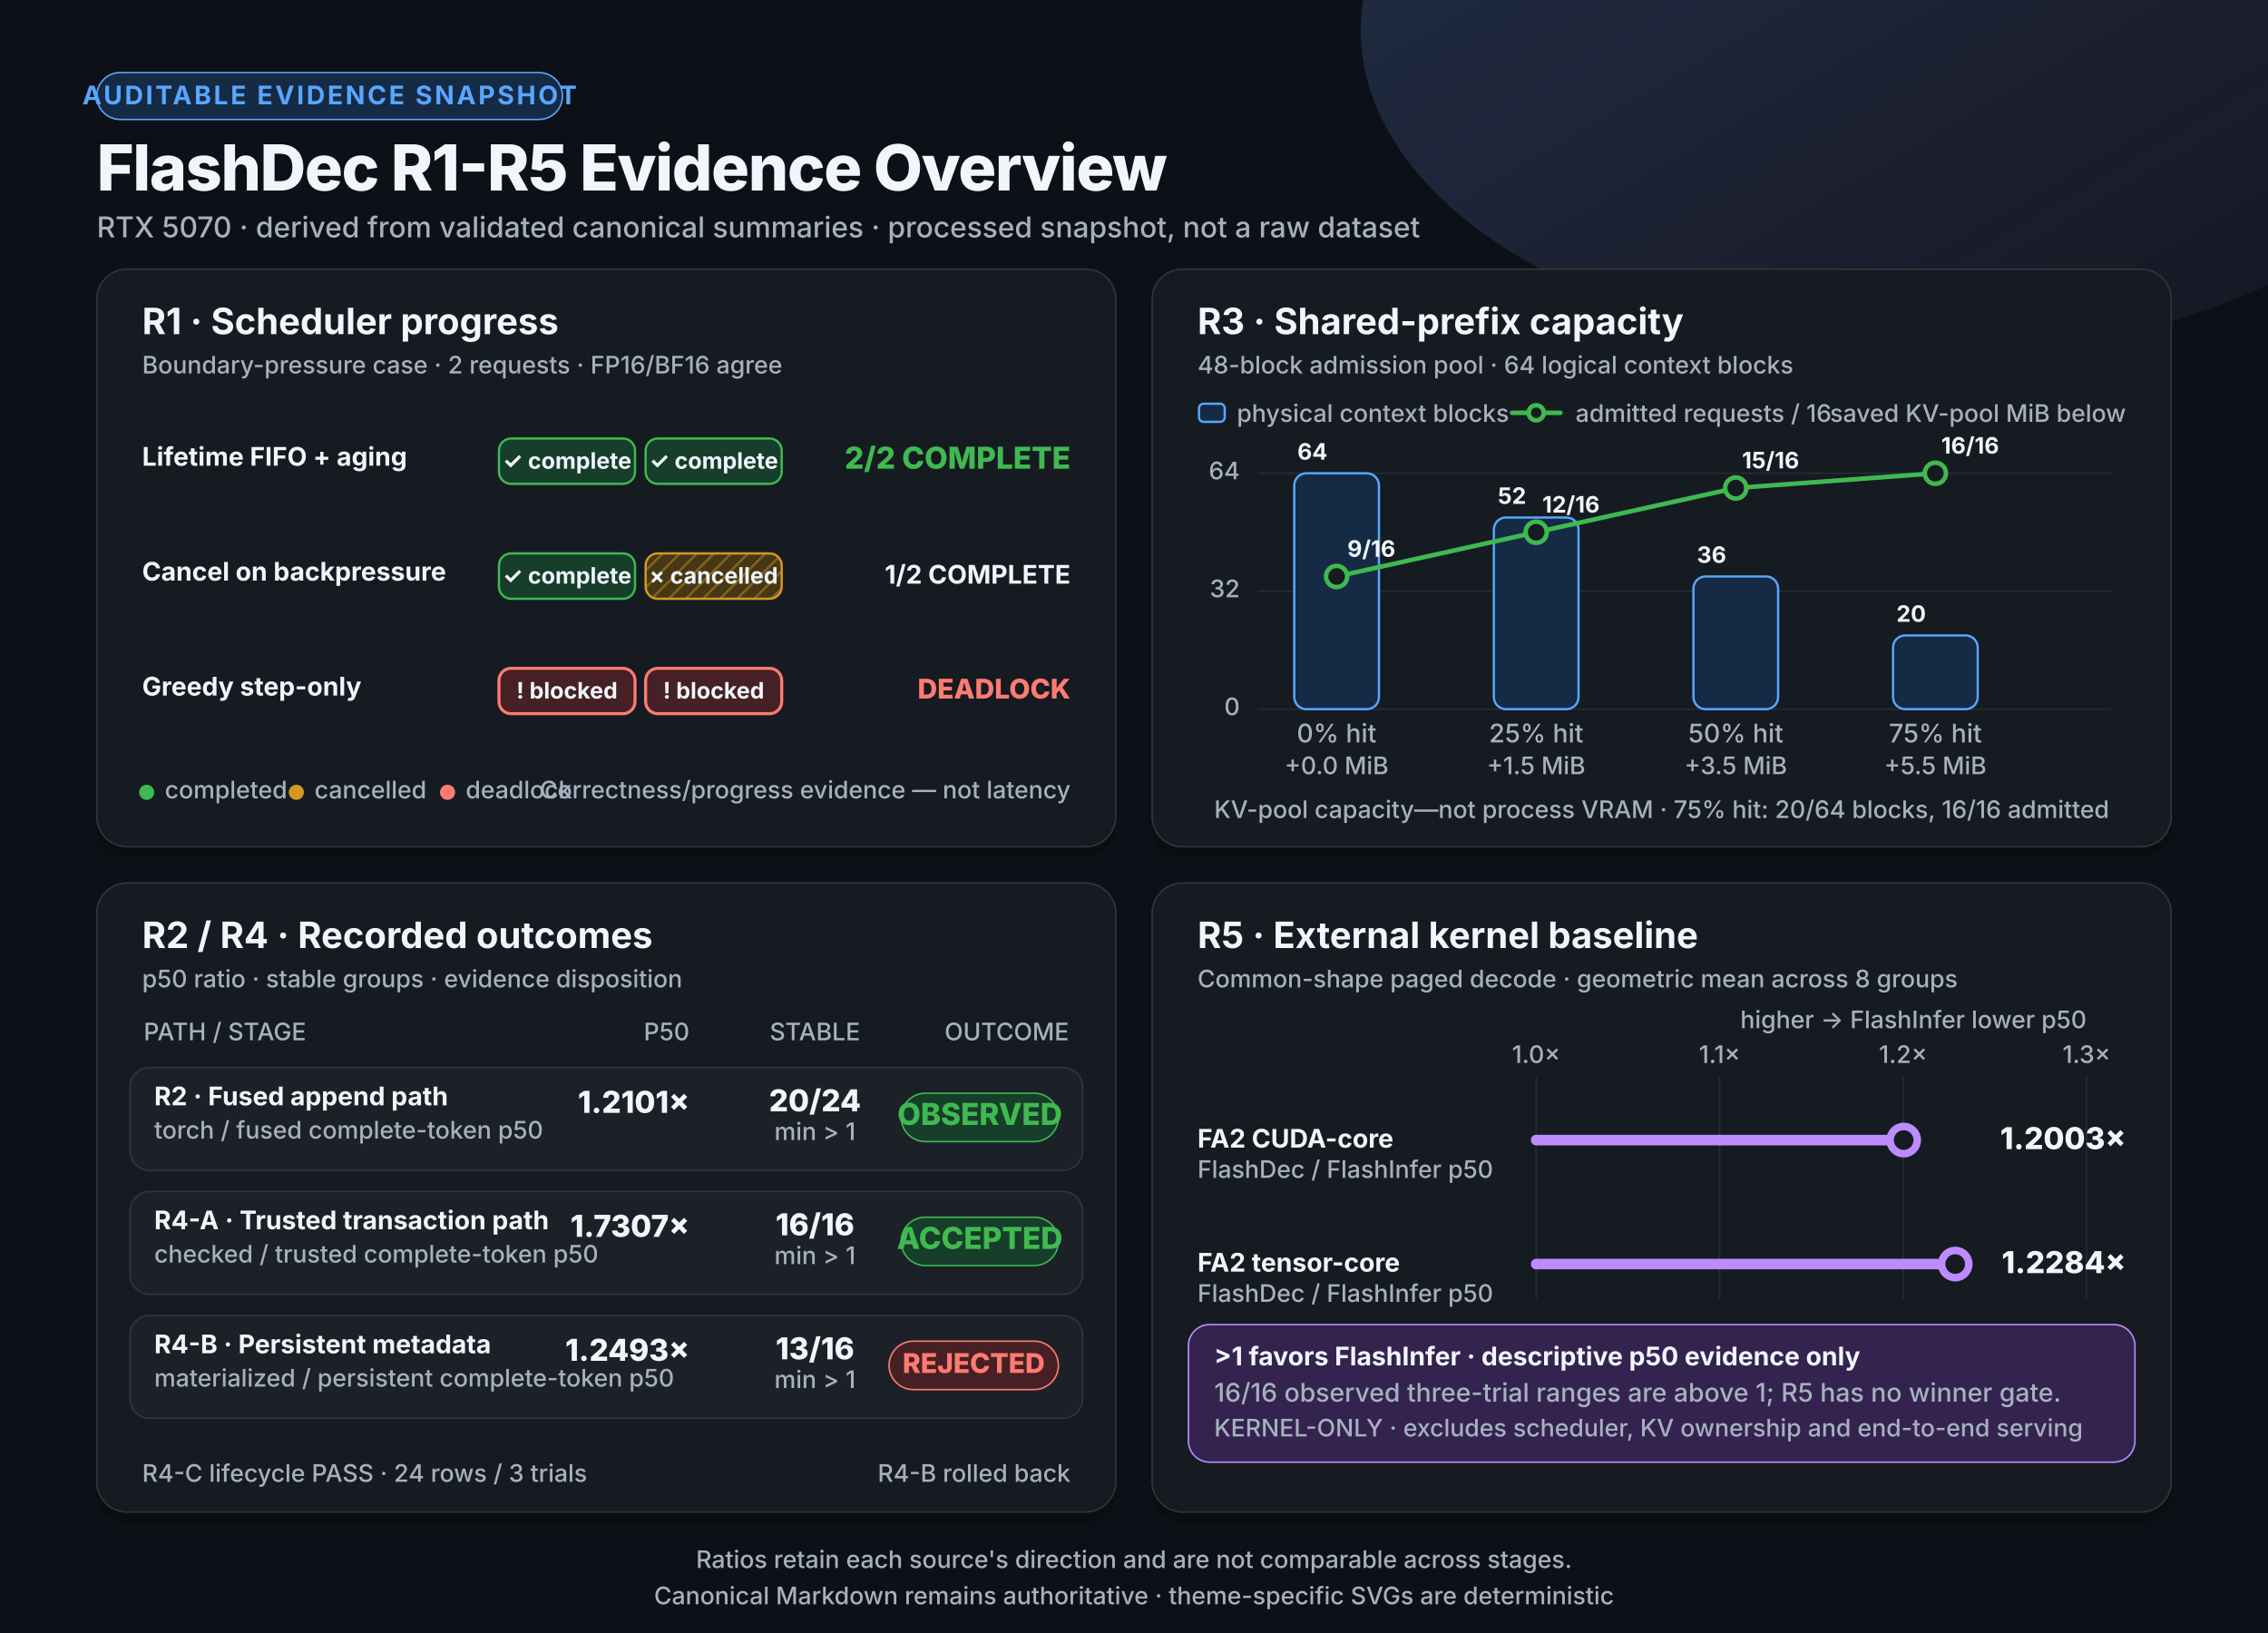
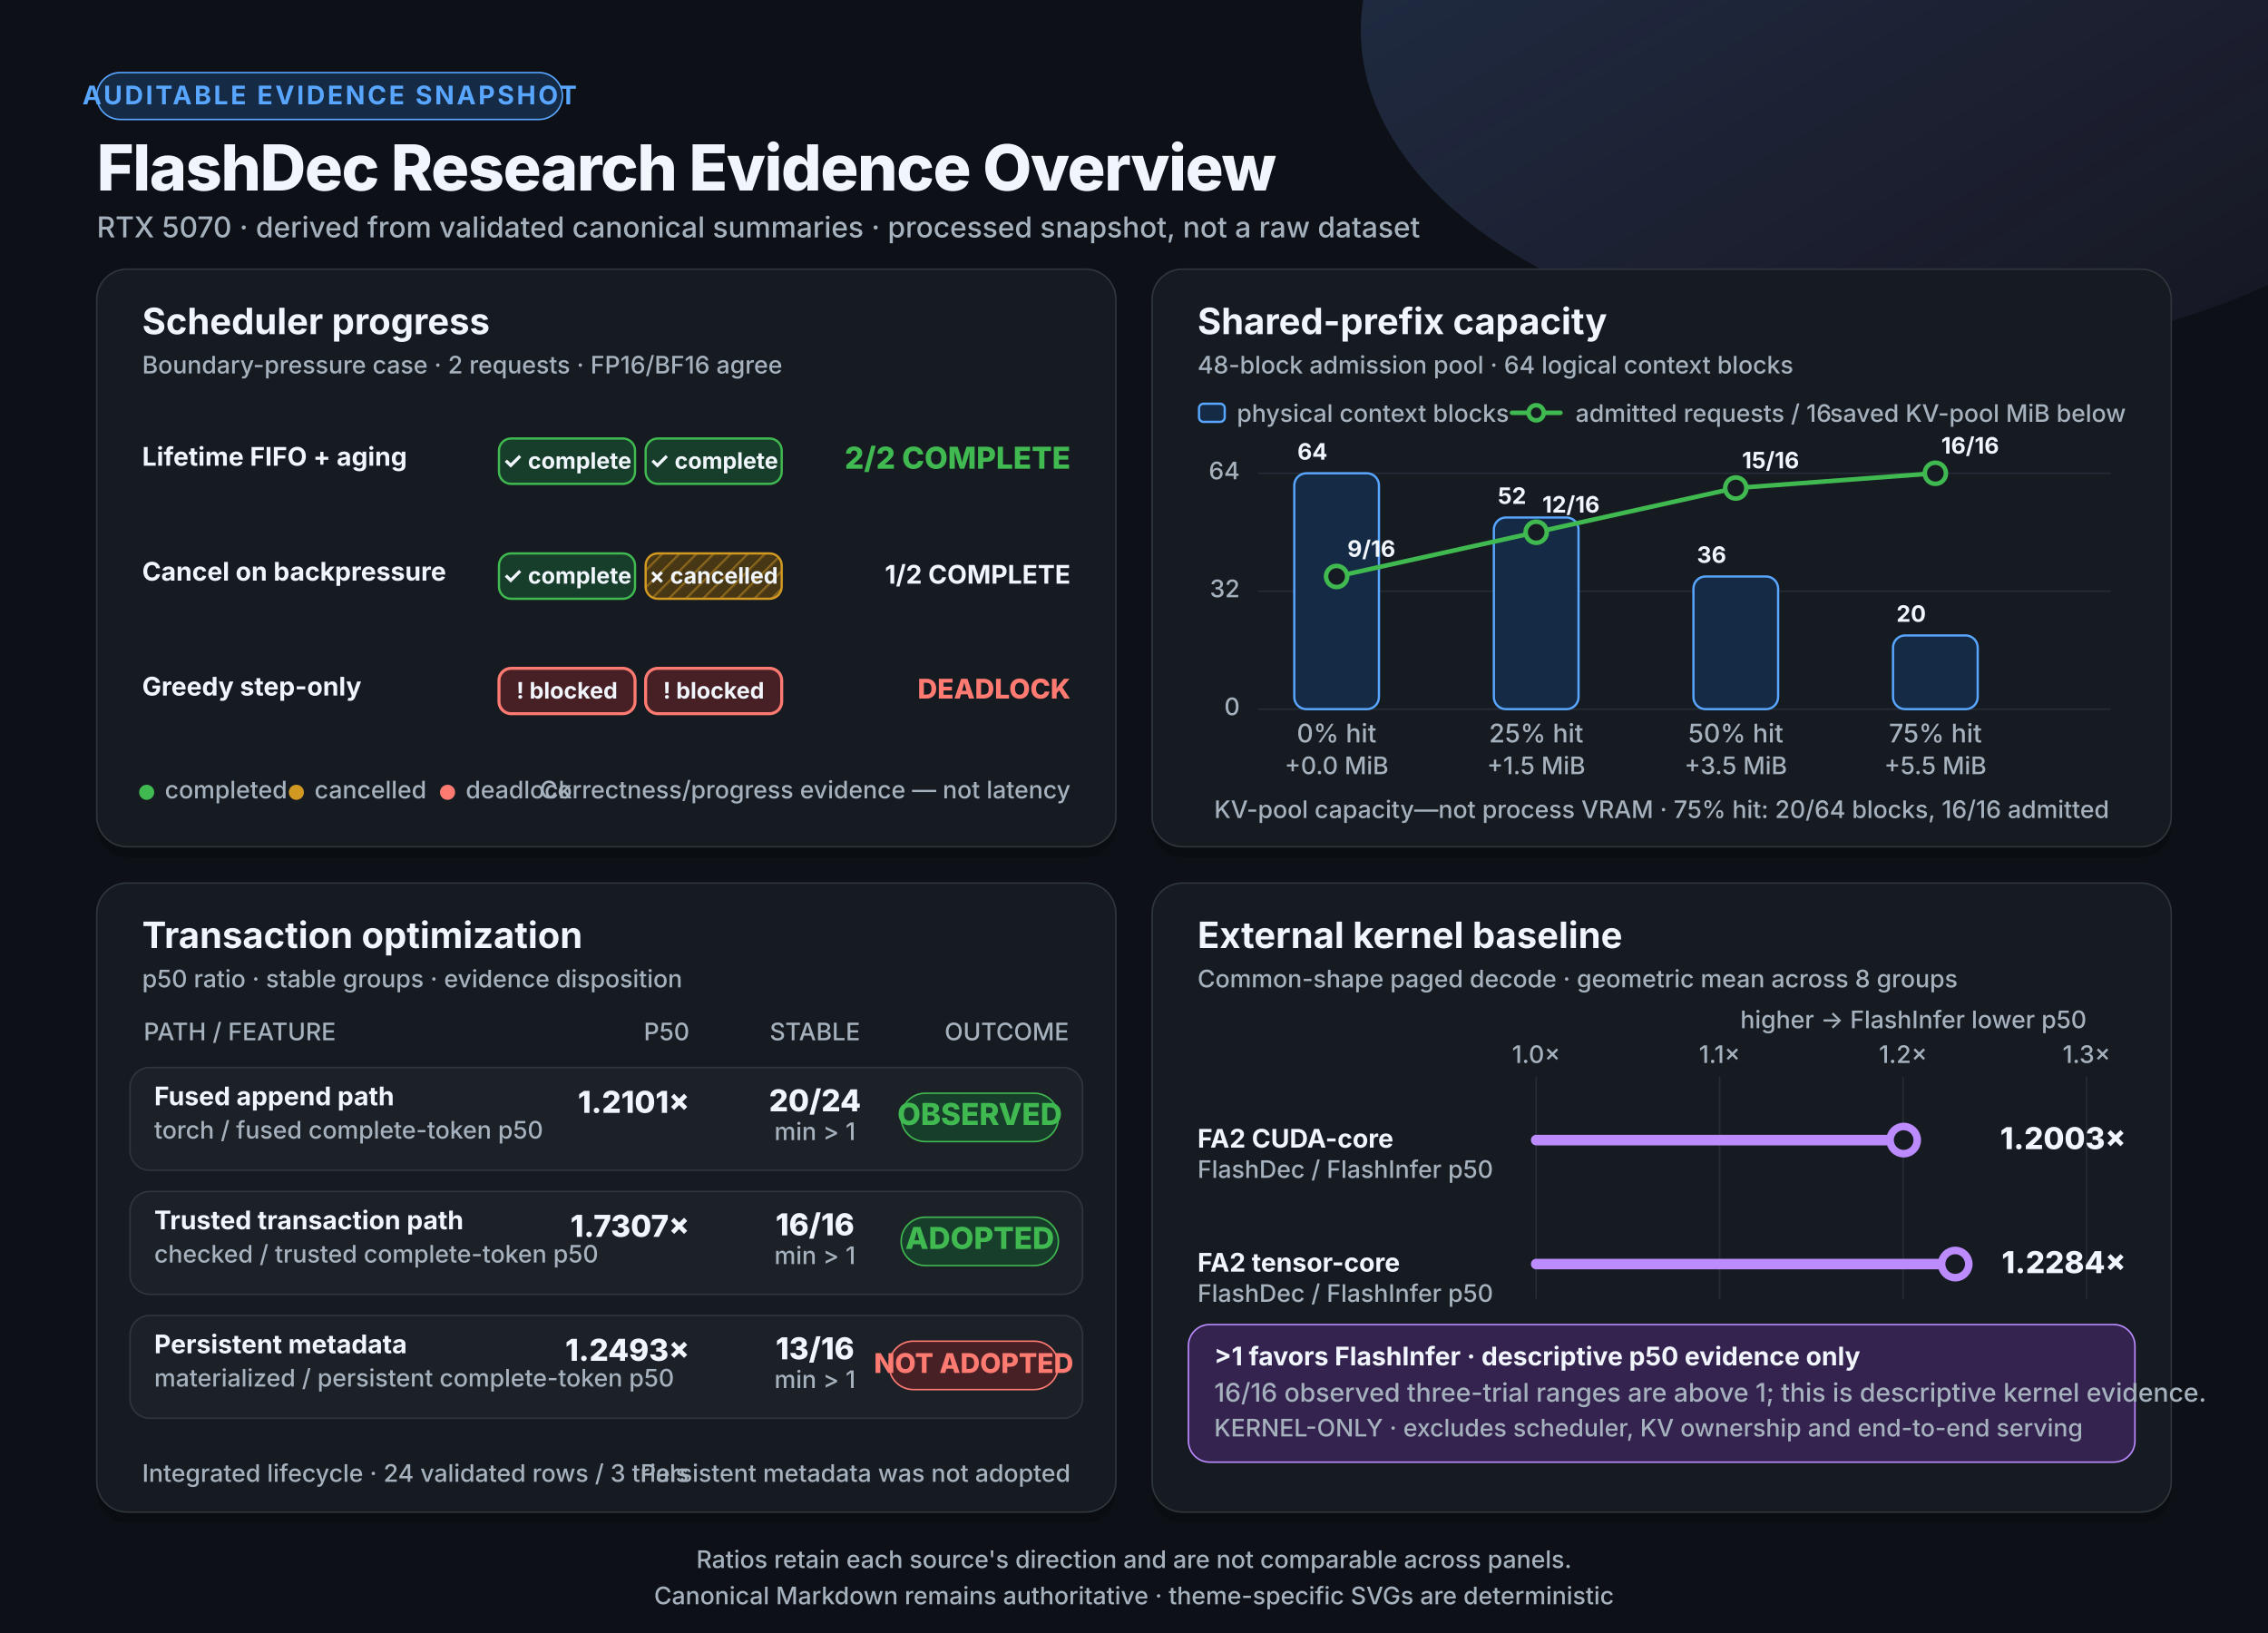
<svg xmlns="http://www.w3.org/2000/svg" width="1500" height="1080" viewBox="0 0 1500 1080" role="img" aria-labelledby="chart-title chart-description" data-theme="dark">
  <defs>
    <linearGradient id="header-glow" x1="0" y1="0" x2="1" y2="1">
      <stop offset="0%" stop-color="#58A6FF" stop-opacity="0.22" />
      <stop offset="100%" stop-color="#BC8CFF" stop-opacity="0.03" />
    </linearGradient>
    <linearGradient id="panel-shadow" x1="0" y1="0" x2="0" y2="1">
      <stop offset="0%" stop-color="#00000035" stop-opacity="0" />
      <stop offset="100%" stop-color="#00000035" stop-opacity="1" />
    </linearGradient>
    <pattern id="cancel-pattern" width="8" height="8" patternUnits="userSpaceOnUse" patternTransform="rotate(45)">
      <rect width="8" height="8" fill="#473715" />
      <line x1="0" y1="0" x2="0" y2="8" stroke="#D29922" stroke-width="3" stroke-opacity="0.45" />
    </pattern>
    <style>
      text { font-family: -apple-system, BlinkMacSystemFont, "Segoe UI", Inter, Roboto, Arial, sans-serif; }
      .eyebrow { fill: #58A6FF; font-size: 17px; font-weight: 750; letter-spacing: 1.6px; }
      .title { fill: #F0F6FC; font-size: 42px; font-weight: 760; letter-spacing: -0.8px; }
      .subtitle { fill: #A6B1BE; font-size: 19px; font-weight: 450; }
      .panel-title { fill: #F0F6FC; font-size: 24px; font-weight: 730; }
      .panel-subtitle { fill: #A6B1BE; font-size: 16px; font-weight: 450; }
      .label { fill: #F0F6FC; font-size: 17px; font-weight: 650; }
      .small { fill: #A6B1BE; font-size: 17px; font-weight: 500; }
      .tiny { fill: #A6B1BE; font-size: 16px; font-weight: 500; }
      .value { fill: #F0F6FC; font-size: 20px; font-weight: 760; font-variant-numeric: tabular-nums; }
      .value-green { fill: #3FB950; font-size: 20px; font-weight: 760; font-variant-numeric: tabular-nums; }
      .value-red { fill: #FF7B72; font-size: 18px; font-weight: 780; }
      .bar-label { fill: #F0F6FC; font-size: 15px; font-weight: 750; text-anchor: middle; }
      .footer { fill: #A6B1BE; font-size: 16px; font-weight: 500; text-anchor: middle; }
      .panel { fill: #161B22; stroke: #30363D; stroke-width: 1; }
      .row { fill: #1C2128; stroke: #30363D; stroke-width: 1; }
      .grid { stroke: #252C35; stroke-width: 1; }
      .axis { stroke: #7D8590; stroke-width: 1; }
      .complete { fill: #173D2B; stroke: #3FB950; stroke-width: 1.5; }
      .cancelled { fill: url(#cancel-pattern); stroke: #D29922; stroke-width: 1.5; }
      .deadlock { fill: #472025; stroke: #FF7B72; stroke-width: 2; }
      .context-bar { fill: #152A45; stroke: #58A6FF; stroke-width: 1.5; }
      .admission-line { fill: none; stroke: #3FB950; stroke-width: 3; stroke-linecap: round; stroke-linejoin: round; }
      .admission-dot { fill: #161B22; stroke: #3FB950; stroke-width: 3; }
      .ratio-line { stroke: #BC8CFF; stroke-width: 7; stroke-linecap: round; }
      .ratio-dot { fill: #161B22; stroke: #BC8CFF; stroke-width: 5; }
    </style>
  </defs>
  <rect width="1500" height="1080" fill="#0D1117" />
  <ellipse cx="1270" cy="20" rx="370" ry="215" fill="url(#header-glow)" aria-hidden="true" />
  <rect x="64" y="48" width="308" height="31" rx="15.5" fill="#152A45" stroke="#58A6FF" aria-hidden="true" />
  <text x="218" y="69" class="eyebrow" text-anchor="middle">AUDITABLE EVIDENCE SNAPSHOT</text>
-   <text x="64" y="126" class="title">FlashDec R1-R5 Evidence Overview</text>
+   <text x="64" y="126" class="title">FlashDec Research Evidence Overview</text>
  <text x="64" y="157" class="subtitle">RTX 5070 · derived from validated canonical summaries · processed snapshot, not a raw dataset</text>
-   <g id="r1-panel" role="group" aria-label="R1 scheduler progress outcomes">
+   <g id="scheduler-progress-panel" role="group" aria-label="Scheduler progress outcomes">
    <rect x="64" y="185" width="674" height="382" rx="20" fill="url(#panel-shadow)" />
    <rect class="panel" x="64" y="178" width="674" height="382" rx="20" />
-     <text x="94" y="221" class="panel-title">R1 · Scheduler progress</text>
+     <text x="94" y="221" class="panel-title">Scheduler progress</text>
    <text x="94" y="247" class="panel-subtitle">Boundary-pressure case · 2 requests · FP16/BF16 agree</text>
    <text x="94" y="308" class="label">Lifetime FIFO + aging</text>
    <rect class="complete" x="330" y="290" width="90" height="30" rx="8" />
    <text x="375" y="310" class="bar-label">✓ complete</text>
    <rect class="complete" x="427" y="290" width="90" height="30" rx="8" />
    <text x="472" y="310" class="bar-label">✓ complete</text>
    <text x="708" y="310" class="value-green" text-anchor="end">2/2 COMPLETE</text>
    <text x="94" y="384" class="label">Cancel on backpressure</text>
    <rect class="complete" x="330" y="366" width="90" height="30" rx="8" />
    <text x="375" y="386" class="bar-label">✓ complete</text>
    <rect class="cancelled" x="427" y="366" width="90" height="30" rx="8" />
    <text x="472" y="386" class="bar-label">× cancelled</text>
    <text x="708" y="386" class="label" text-anchor="end">1/2 COMPLETE</text>
    <text x="94" y="460" class="label">Greedy step-only</text>
    <rect class="deadlock" x="330" y="442" width="90" height="30" rx="8" />
    <text x="375" y="462" class="bar-label">! blocked</text>
    <rect class="deadlock" x="427" y="442" width="90" height="30" rx="8" />
    <text x="472" y="462" class="bar-label">! blocked</text>
    <text x="708" y="462" class="value-red" text-anchor="end">DEADLOCK</text>
    <circle cx="97" cy="524" r="5" fill="#3FB950" />
    <text x="109" y="528" class="tiny">completed</text>
    <circle cx="196" cy="524" r="5" fill="#D29922" />
    <text x="208" y="528" class="tiny">cancelled</text>
    <circle cx="296" cy="524" r="5" fill="#FF7B72" />
    <text x="308" y="528" class="tiny">deadlock</text>
    <text x="708" y="528" class="tiny" text-anchor="end">Correctness/progress evidence — not latency</text>
  </g>
-   <g id="r3-panel" role="group" aria-label="R3 shared-prefix capacity and admission">
+   <g id="shared-prefix-capacity-panel" role="group" aria-label="Shared-prefix capacity and admission">
    <rect x="762" y="185" width="674" height="382" rx="20" fill="url(#panel-shadow)" />
    <rect class="panel" x="762" y="178" width="674" height="382" rx="20" />
-     <text x="792" y="221" class="panel-title">R3 · Shared-prefix capacity</text>
+     <text x="792" y="221" class="panel-title">Shared-prefix capacity</text>
    <text x="792" y="247" class="panel-subtitle">48-block admission pool · 64 logical context blocks</text>
    <rect class="context-bar" x="793" y="267" width="17" height="12" rx="3" />
    <text x="818" y="279" class="tiny">physical context blocks</text>
    <line class="admission-line" x1="1000" y1="273" x2="1032" y2="273" />
    <circle class="admission-dot" cx="1016" cy="273" r="5" />
    <text x="1042" y="279" class="tiny">admitted requests / 16</text>
    <text x="1406" y="279" class="tiny" text-anchor="end">saved KV-pool MiB below</text>
    <line class="grid" x1="832" y1="469" x2="1396" y2="469" />
    <text x="820" y="473" class="tiny" text-anchor="end">0</text>
    <line class="grid" x1="832" y1="391" x2="1396" y2="391" />
    <text x="820" y="395" class="tiny" text-anchor="end">32</text>
    <line class="grid" x1="832" y1="313" x2="1396" y2="313" />
    <text x="820" y="317" class="tiny" text-anchor="end">64</text>
    <rect class="context-bar" x="856" y="313" width="56" height="156" rx="8" />
    <text x="868" y="304" class="bar-label">64</text>
    <rect class="context-bar" x="988" y="342.25" width="56" height="126.75" rx="8" />
    <text x="1000" y="333.25" class="bar-label">52</text>
    <rect class="context-bar" x="1120" y="381.25" width="56" height="87.75" rx="8" />
    <text x="1132" y="372.25" class="bar-label">36</text>
    <rect class="context-bar" x="1252" y="420.25" width="56" height="48.75" rx="8" />
    <text x="1264" y="411.25" class="bar-label">20</text>
    <polyline class="admission-line" points="884,381.25 1016,352 1148,322.75 1280,313" />
    <circle class="admission-dot" cx="884" cy="381.25" r="7" />
    <text x="907" y="368.25" class="bar-label">9/16</text>
    <text x="884" y="491" class="small" text-anchor="middle">0% hit</text>
    <text x="884" y="512" class="tiny" text-anchor="middle">+0.0 MiB</text>
    <circle class="admission-dot" cx="1016" cy="352" r="7" />
    <text x="1039" y="339" class="bar-label">12/16</text>
    <text x="1016" y="491" class="small" text-anchor="middle">25% hit</text>
    <text x="1016" y="512" class="tiny" text-anchor="middle">+1.5 MiB</text>
    <circle class="admission-dot" cx="1148" cy="322.75" r="7" />
    <text x="1171" y="309.75" class="bar-label">15/16</text>
    <text x="1148" y="491" class="small" text-anchor="middle">50% hit</text>
    <text x="1148" y="512" class="tiny" text-anchor="middle">+3.5 MiB</text>
    <circle class="admission-dot" cx="1280" cy="313" r="7" />
    <text x="1303" y="300" class="bar-label">16/16</text>
    <text x="1280" y="491" class="small" text-anchor="middle">75% hit</text>
    <text x="1280" y="512" class="tiny" text-anchor="middle">+5.5 MiB</text>
    <text x="1099" y="541" class="tiny" text-anchor="middle">KV-pool capacity—not process VRAM · 75% hit: 20/64 blocks, 16/16 admitted</text>
  </g>
-   <g id="scorecard-panel" role="group" aria-label="R2 and R4 evidence outcomes">
+   <g id="scorecard-panel" role="group" aria-label="Transaction optimization outcomes">
    <rect x="64" y="591" width="674" height="416" rx="20" fill="url(#panel-shadow)" />
    <rect class="panel" x="64" y="584" width="674" height="416" rx="20" />
-     <text x="94" y="627" class="panel-title">R2 / R4 · Recorded outcomes</text>
+     <text x="94" y="627" class="panel-title">Transaction optimization</text>
    <text x="94" y="653" class="panel-subtitle">p50 ratio · stable groups · evidence disposition</text>
-     <text x="95" y="688" class="tiny">PATH / STAGE</text>
+     <text x="95" y="688" class="tiny">PATH / FEATURE</text>
    <text x="456" y="688" class="tiny" text-anchor="end">P50</text>
    <text x="539" y="688" class="tiny" text-anchor="middle">STABLE</text>
    <text x="707" y="688" class="tiny" text-anchor="end">OUTCOME</text>
    <rect class="row" x="86" y="706" width="630" height="68" rx="13" />
-     <text x="102" y="731" class="label">R2 · Fused append path</text>
+     <text x="102" y="731" class="label">Fused append path</text>
    <text x="102" y="753" class="tiny">torch / fused complete-token p50</text>
    <text x="456" y="736" class="value" text-anchor="end">1.2101×</text>
    <text x="539" y="735" class="value" text-anchor="middle">20/24</text>
    <text x="539" y="754" class="tiny" text-anchor="middle">min &gt; 1</text>
    <rect x="596" y="723" width="104" height="32" rx="16" fill="#173D2B" stroke="#3FB950" />
    <text x="648" y="744" class="value-green" text-anchor="middle">OBSERVED</text>
    <rect class="row" x="86" y="788" width="630" height="68" rx="13" />
-     <text x="102" y="813" class="label">R4-A · Trusted transaction path</text>
+     <text x="102" y="813" class="label">Trusted transaction path</text>
    <text x="102" y="835" class="tiny">checked / trusted complete-token p50</text>
    <text x="456" y="818" class="value" text-anchor="end">1.7307×</text>
    <text x="539" y="817" class="value" text-anchor="middle">16/16</text>
    <text x="539" y="836" class="tiny" text-anchor="middle">min &gt; 1</text>
    <rect x="596" y="805" width="104" height="32" rx="16" fill="#173D2B" stroke="#3FB950" />
-     <text x="648" y="826" class="value-green" text-anchor="middle">ACCEPTED</text>
+     <text x="648" y="826" class="value-green" text-anchor="middle">ADOPTED</text>
    <rect class="row" x="86" y="870" width="630" height="68" rx="13" />
-     <text x="102" y="895" class="label">R4-B · Persistent metadata</text>
+     <text x="102" y="895" class="label">Persistent metadata</text>
    <text x="102" y="917" class="tiny">materialized / persistent complete-token p50</text>
    <text x="456" y="900" class="value" text-anchor="end">1.2493×</text>
    <text x="539" y="899" class="value" text-anchor="middle">13/16</text>
    <text x="539" y="918" class="tiny" text-anchor="middle">min &gt; 1</text>
    <rect x="588" y="887" width="112" height="32" rx="16" fill="#472025" stroke="#FF7B72" />
-     <text x="644" y="908" class="value-red" text-anchor="middle">REJECTED</text>
-     <text x="94" y="980" class="tiny">R4-C lifecycle PASS · 24 rows / 3 trials</text>
-     <text x="708" y="980" class="tiny" text-anchor="end">R4-B rolled back</text>
+     <text x="644" y="908" class="value-red" text-anchor="middle">NOT ADOPTED</text>
+     <text x="94" y="980" class="tiny">Integrated lifecycle · 24 validated rows / 3 trials</text>
+     <text x="708" y="980" class="tiny" text-anchor="end">Persistent metadata was not adopted</text>
  </g>
-   <g id="r5-panel" role="group" aria-label="R5 FlashInfer kernel-only baseline">
+   <g id="flashinfer-kernel-baseline-panel" role="group" aria-label="FlashInfer kernel-only baseline">
    <rect x="762" y="591" width="674" height="416" rx="20" fill="url(#panel-shadow)" />
    <rect class="panel" x="762" y="584" width="674" height="416" rx="20" />
-     <text x="792" y="627" class="panel-title">R5 · External kernel baseline</text>
+     <text x="792" y="627" class="panel-title">External kernel baseline</text>
    <text x="792" y="653" class="panel-subtitle">Common-shape paged decode · geometric mean across 8 groups</text>
    <line class="grid" x1="1016" y1="712" x2="1016" y2="859" />
    <text x="1016" y="703" class="tiny" text-anchor="middle">1.0×</text>
    <line class="grid" x1="1137.333" y1="712" x2="1137.333" y2="859" />
    <text x="1137.333" y="703" class="tiny" text-anchor="middle">1.1×</text>
    <line class="grid" x1="1258.667" y1="712" x2="1258.667" y2="859" />
    <text x="1258.667" y="703" class="tiny" text-anchor="middle">1.2×</text>
    <line class="grid" x1="1380" y1="712" x2="1380" y2="859" />
    <text x="1380" y="703" class="tiny" text-anchor="middle">1.3×</text>
    <text x="1380" y="680" class="tiny" text-anchor="end">higher → FlashInfer lower p50</text>
    <text x="792" y="759" class="label">FA2 CUDA-core</text>
    <text x="792" y="779" class="tiny">FlashDec / FlashInfer p50</text>
    <line class="ratio-line" x1="1016" y1="754" x2="1259.031" y2="754" />
    <circle class="ratio-dot" cx="1259.031" cy="754" r="9" />
    <text x="1406" y="760" class="value" text-anchor="end">1.2003×</text>
    <text x="792" y="841" class="label">FA2 tensor-core</text>
    <text x="792" y="861" class="tiny">FlashDec / FlashInfer p50</text>
    <line class="ratio-line" x1="1016" y1="836" x2="1293.125" y2="836" />
    <circle class="ratio-dot" cx="1293.125" cy="836" r="9" />
    <text x="1406" y="842" class="value" text-anchor="end">1.2284×</text>
    <rect x="786" y="876" width="626" height="91" rx="14" fill="#34234F" stroke="#BC8CFF" />
    <text x="803" y="903" class="label">&gt;1 favors FlashInfer · descriptive p50 evidence only</text>
-     <text x="803" y="927" class="small">16/16 observed three-trial ranges are above 1; R5 has no winner gate.</text>
+     <text x="803" y="927" class="small">16/16 observed three-trial ranges are above 1; this is descriptive kernel evidence.</text>
    <text x="803" y="950" class="tiny">KERNEL-ONLY · excludes scheduler, KV ownership and end-to-end serving</text>
  </g>
-   <text x="750" y="1037" class="footer">Ratios retain each source's direction and are not comparable across stages.</text>
+   <text x="750" y="1037" class="footer">Ratios retain each source's direction and are not comparable across panels.</text>
  <text x="750" y="1061" class="footer">Canonical Markdown remains authoritative · theme-specific SVGs are deterministic</text>
</svg>
